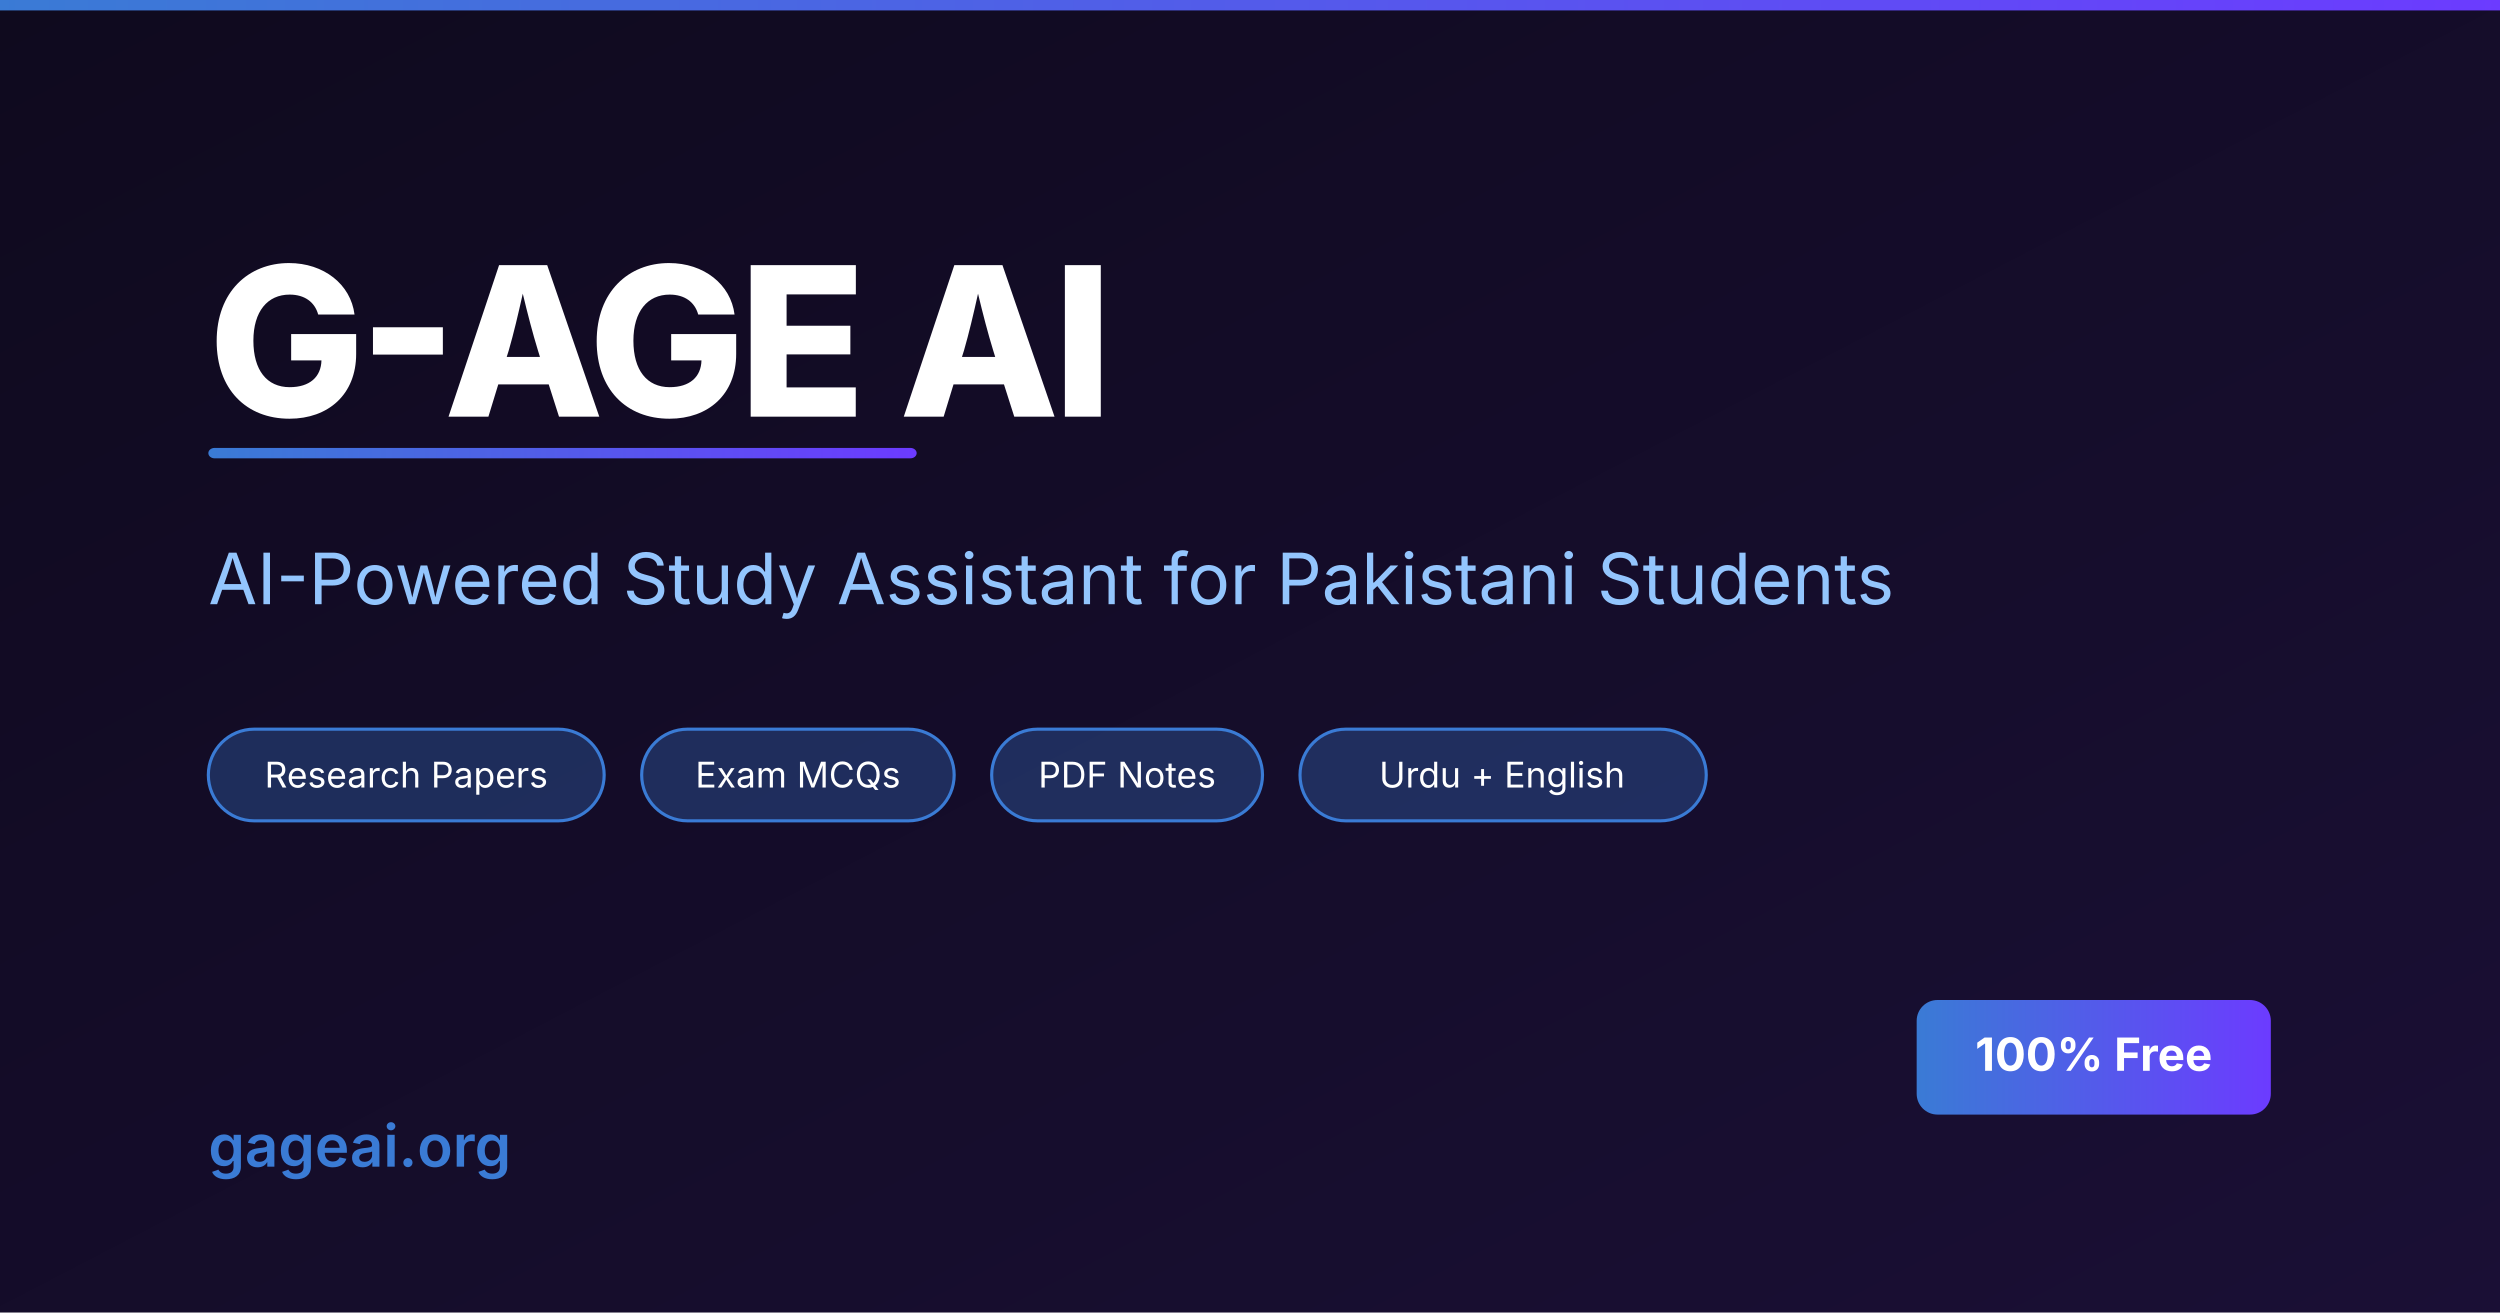
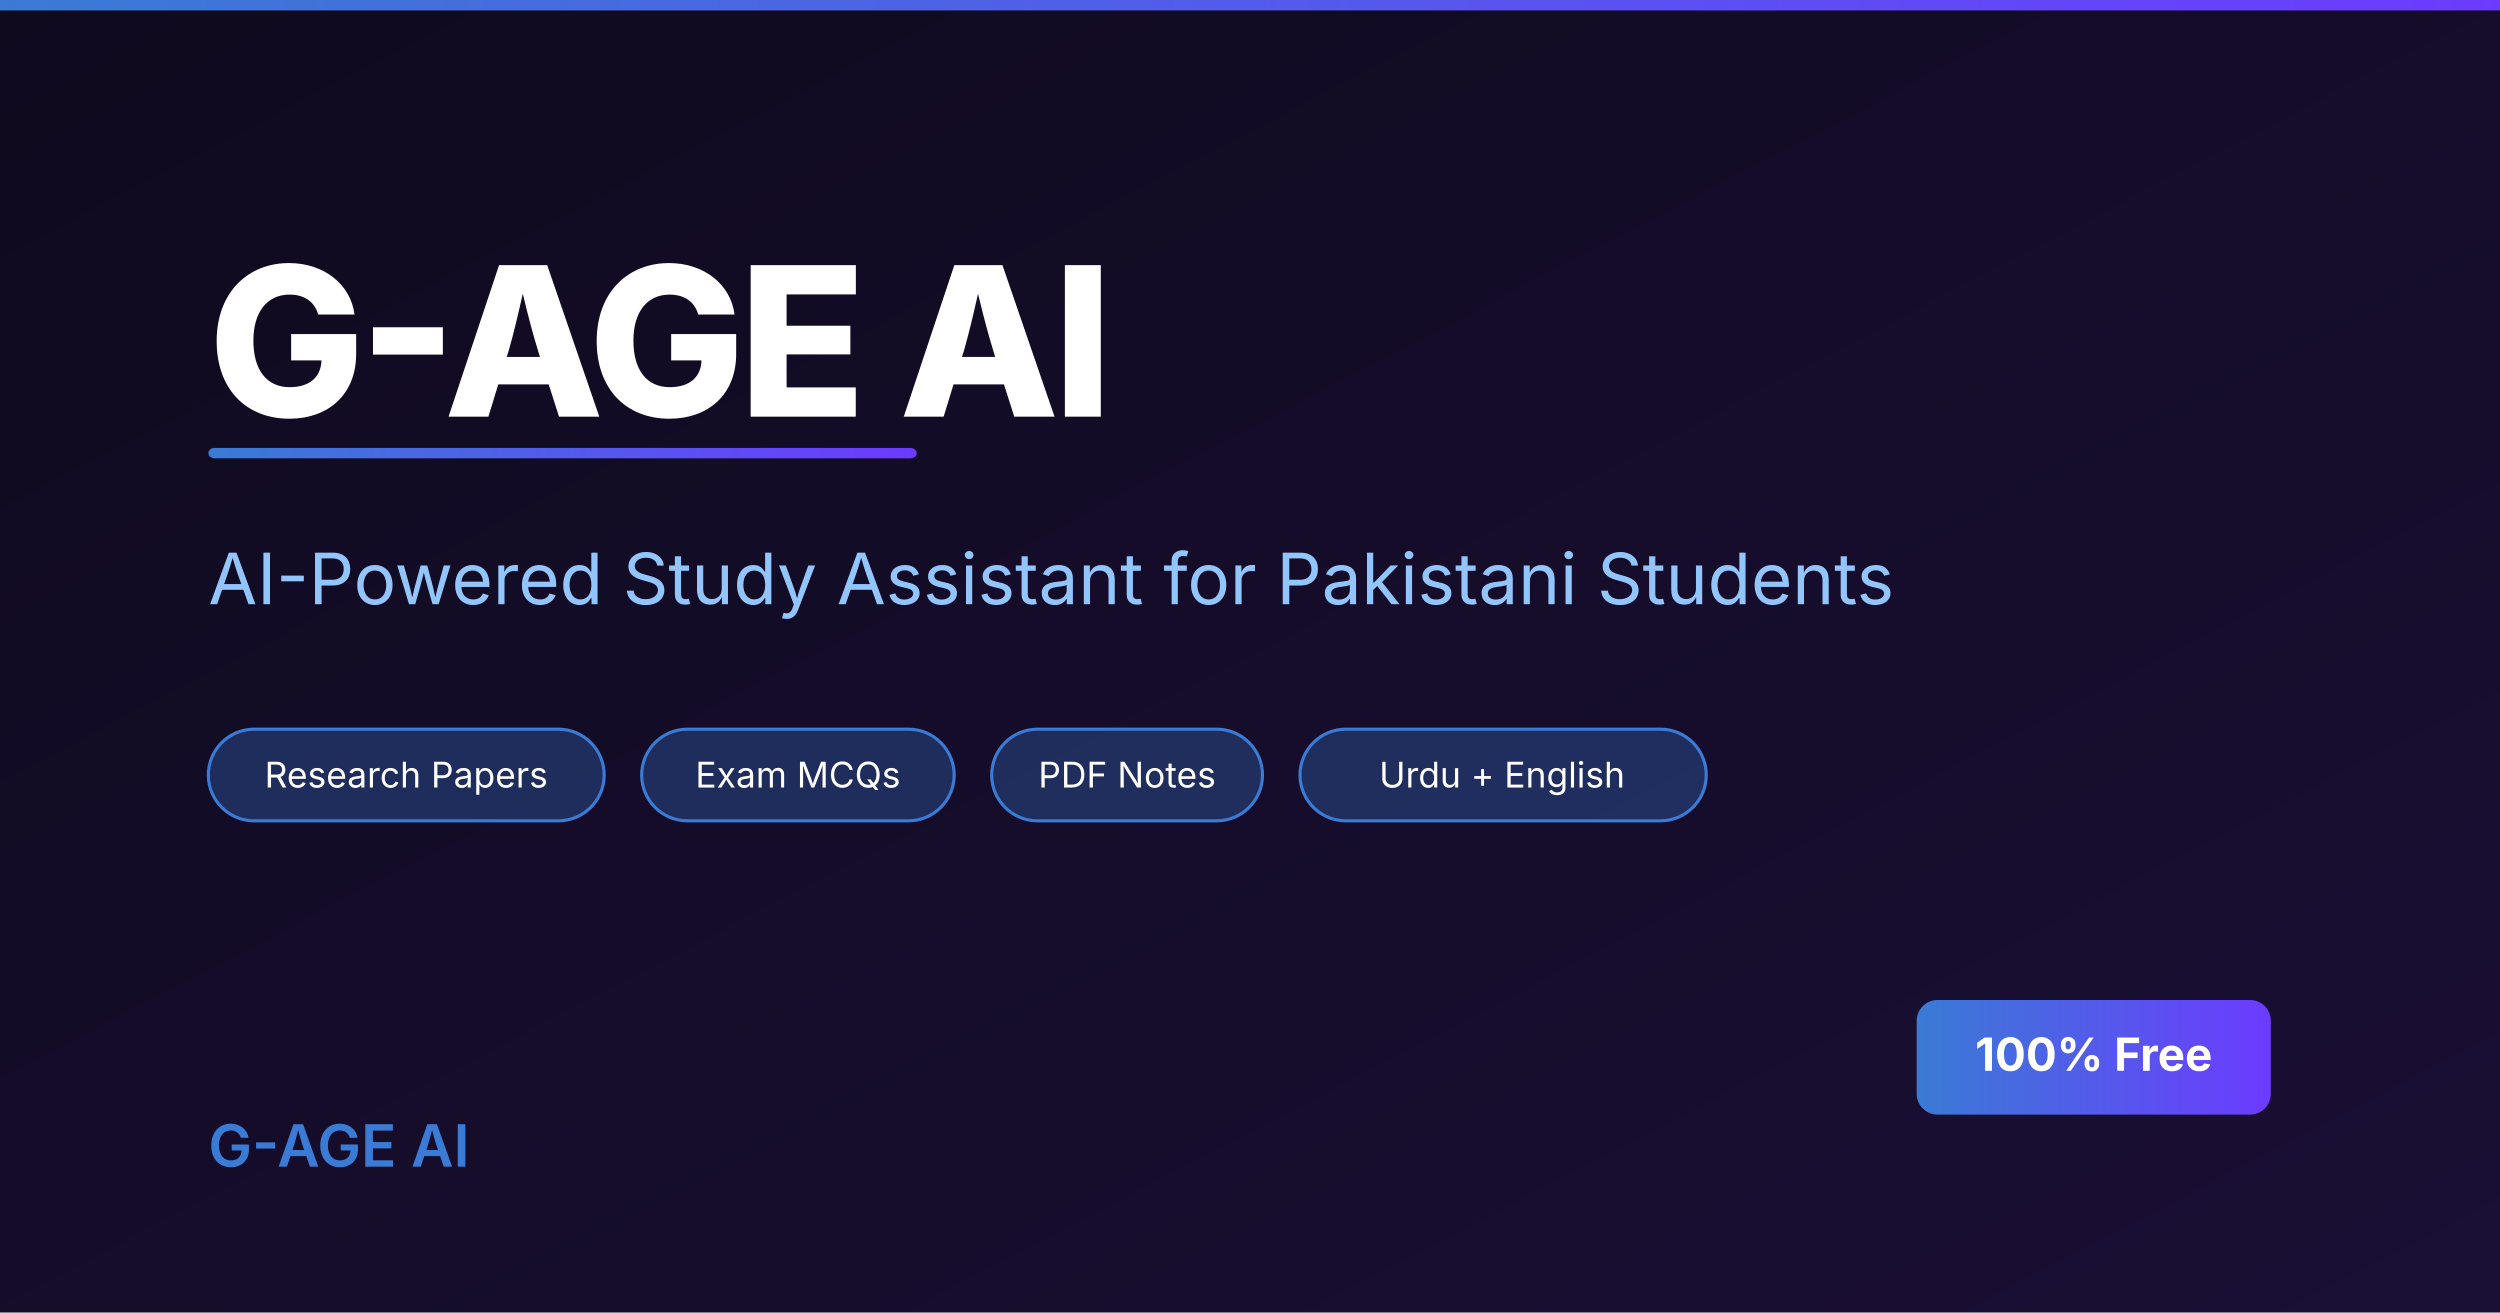
<svg xmlns="http://www.w3.org/2000/svg" width="1200" height="630" viewBox="0 0 1200 630" font-family="system-ui, -apple-system, sans-serif">
  <defs>
    <linearGradient id="bg" x1="0%" y1="0%" x2="100%" y2="100%">
      <stop offset="0%" style="stop-color:#0f0a1e" />
      <stop offset="100%" style="stop-color:#1a0f35" />
    </linearGradient>
    <linearGradient id="accent" x1="0%" y1="0%" x2="100%" y2="0%">
      <stop offset="0%" style="stop-color:#3a7bd5" />
      <stop offset="100%" style="stop-color:#6c3bff" />
    </linearGradient>
  </defs>
  <rect width="1200" height="630" fill="url(#bg)" />
  <rect x="0" y="0" width="1200" height="5" fill="url(#accent)" />
  <text x="100" y="200" font-size="100" font-weight="800" fill="white" letter-spacing="-3">G-AGE AI</text>
  <rect x="100" y="215" width="340" height="5" rx="3" fill="url(#accent)" />
  <text x="100" y="290" font-size="34" fill="#93c5fd">AI-Powered Study Assistant for Pakistani Students</text>
  <rect x="100" y="350" width="190" height="44" rx="22" fill="#3a7bd5" fill-opacity="0.3" stroke="#3a7bd5" stroke-width="1.5" />
  <text x="195" y="378" font-size="17" fill="white" text-anchor="middle">Research Papers</text>
  <rect x="308" y="350" width="150" height="44" rx="22" fill="#3a7bd5" fill-opacity="0.3" stroke="#3a7bd5" stroke-width="1.5" />
  <text x="383" y="378" font-size="17" fill="white" text-anchor="middle">Exam MCQs</text>
  <rect x="476" y="350" width="130" height="44" rx="22" fill="#3a7bd5" fill-opacity="0.3" stroke="#3a7bd5" stroke-width="1.5" />
  <text x="541" y="378" font-size="17" fill="white" text-anchor="middle">PDF Notes</text>
  <rect x="624" y="350" width="195" height="44" rx="22" fill="#3a7bd5" fill-opacity="0.3" stroke="#3a7bd5" stroke-width="1.5" />
  <text x="721" y="378" font-size="17" fill="white" text-anchor="middle">Urdu + English</text>
-   <text x="100" y="560" font-size="28" fill="#3a7bd5" font-weight="600">gageai.org</text>
+   <text x="100" y="560" font-size="28" fill="#3a7bd5" font-weight="600">G-AGE AI</text>
  <rect x="920" y="480" width="170" height="55" rx="10" fill="url(#accent)" />
  <text x="1005" y="514" font-size="22" fill="white" text-anchor="middle" font-weight="700">100% Free</text>
</svg>
